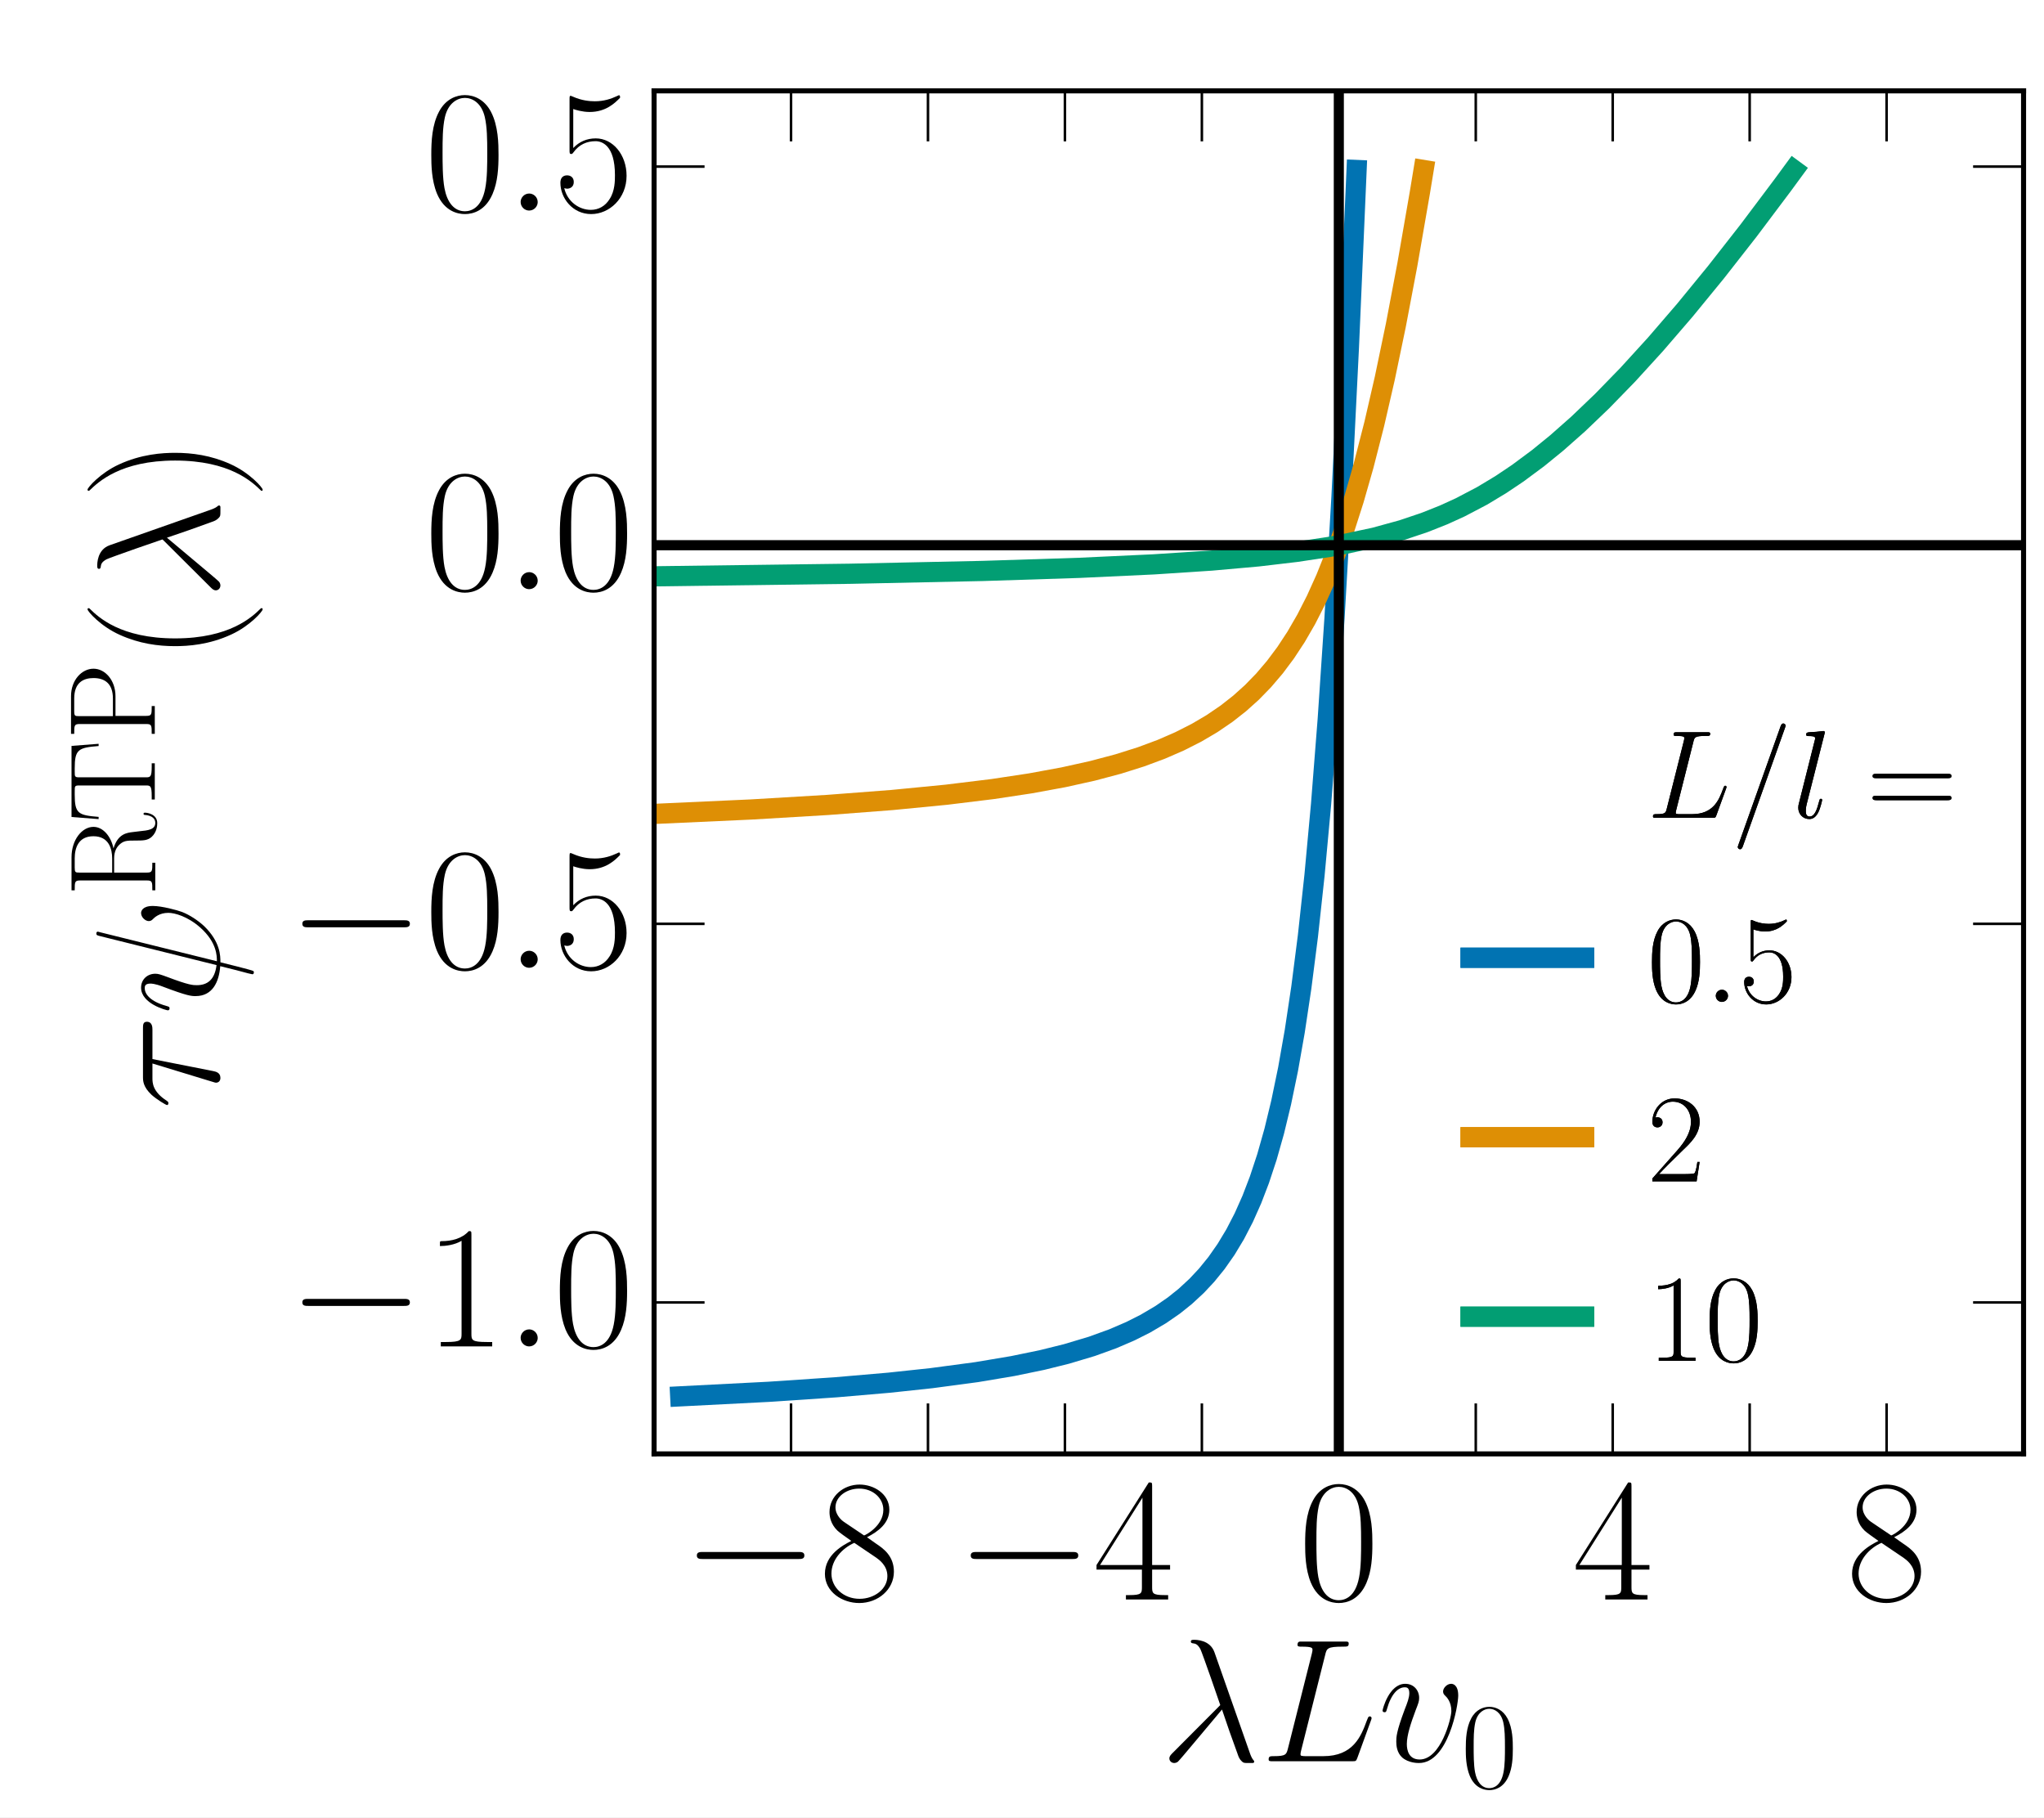
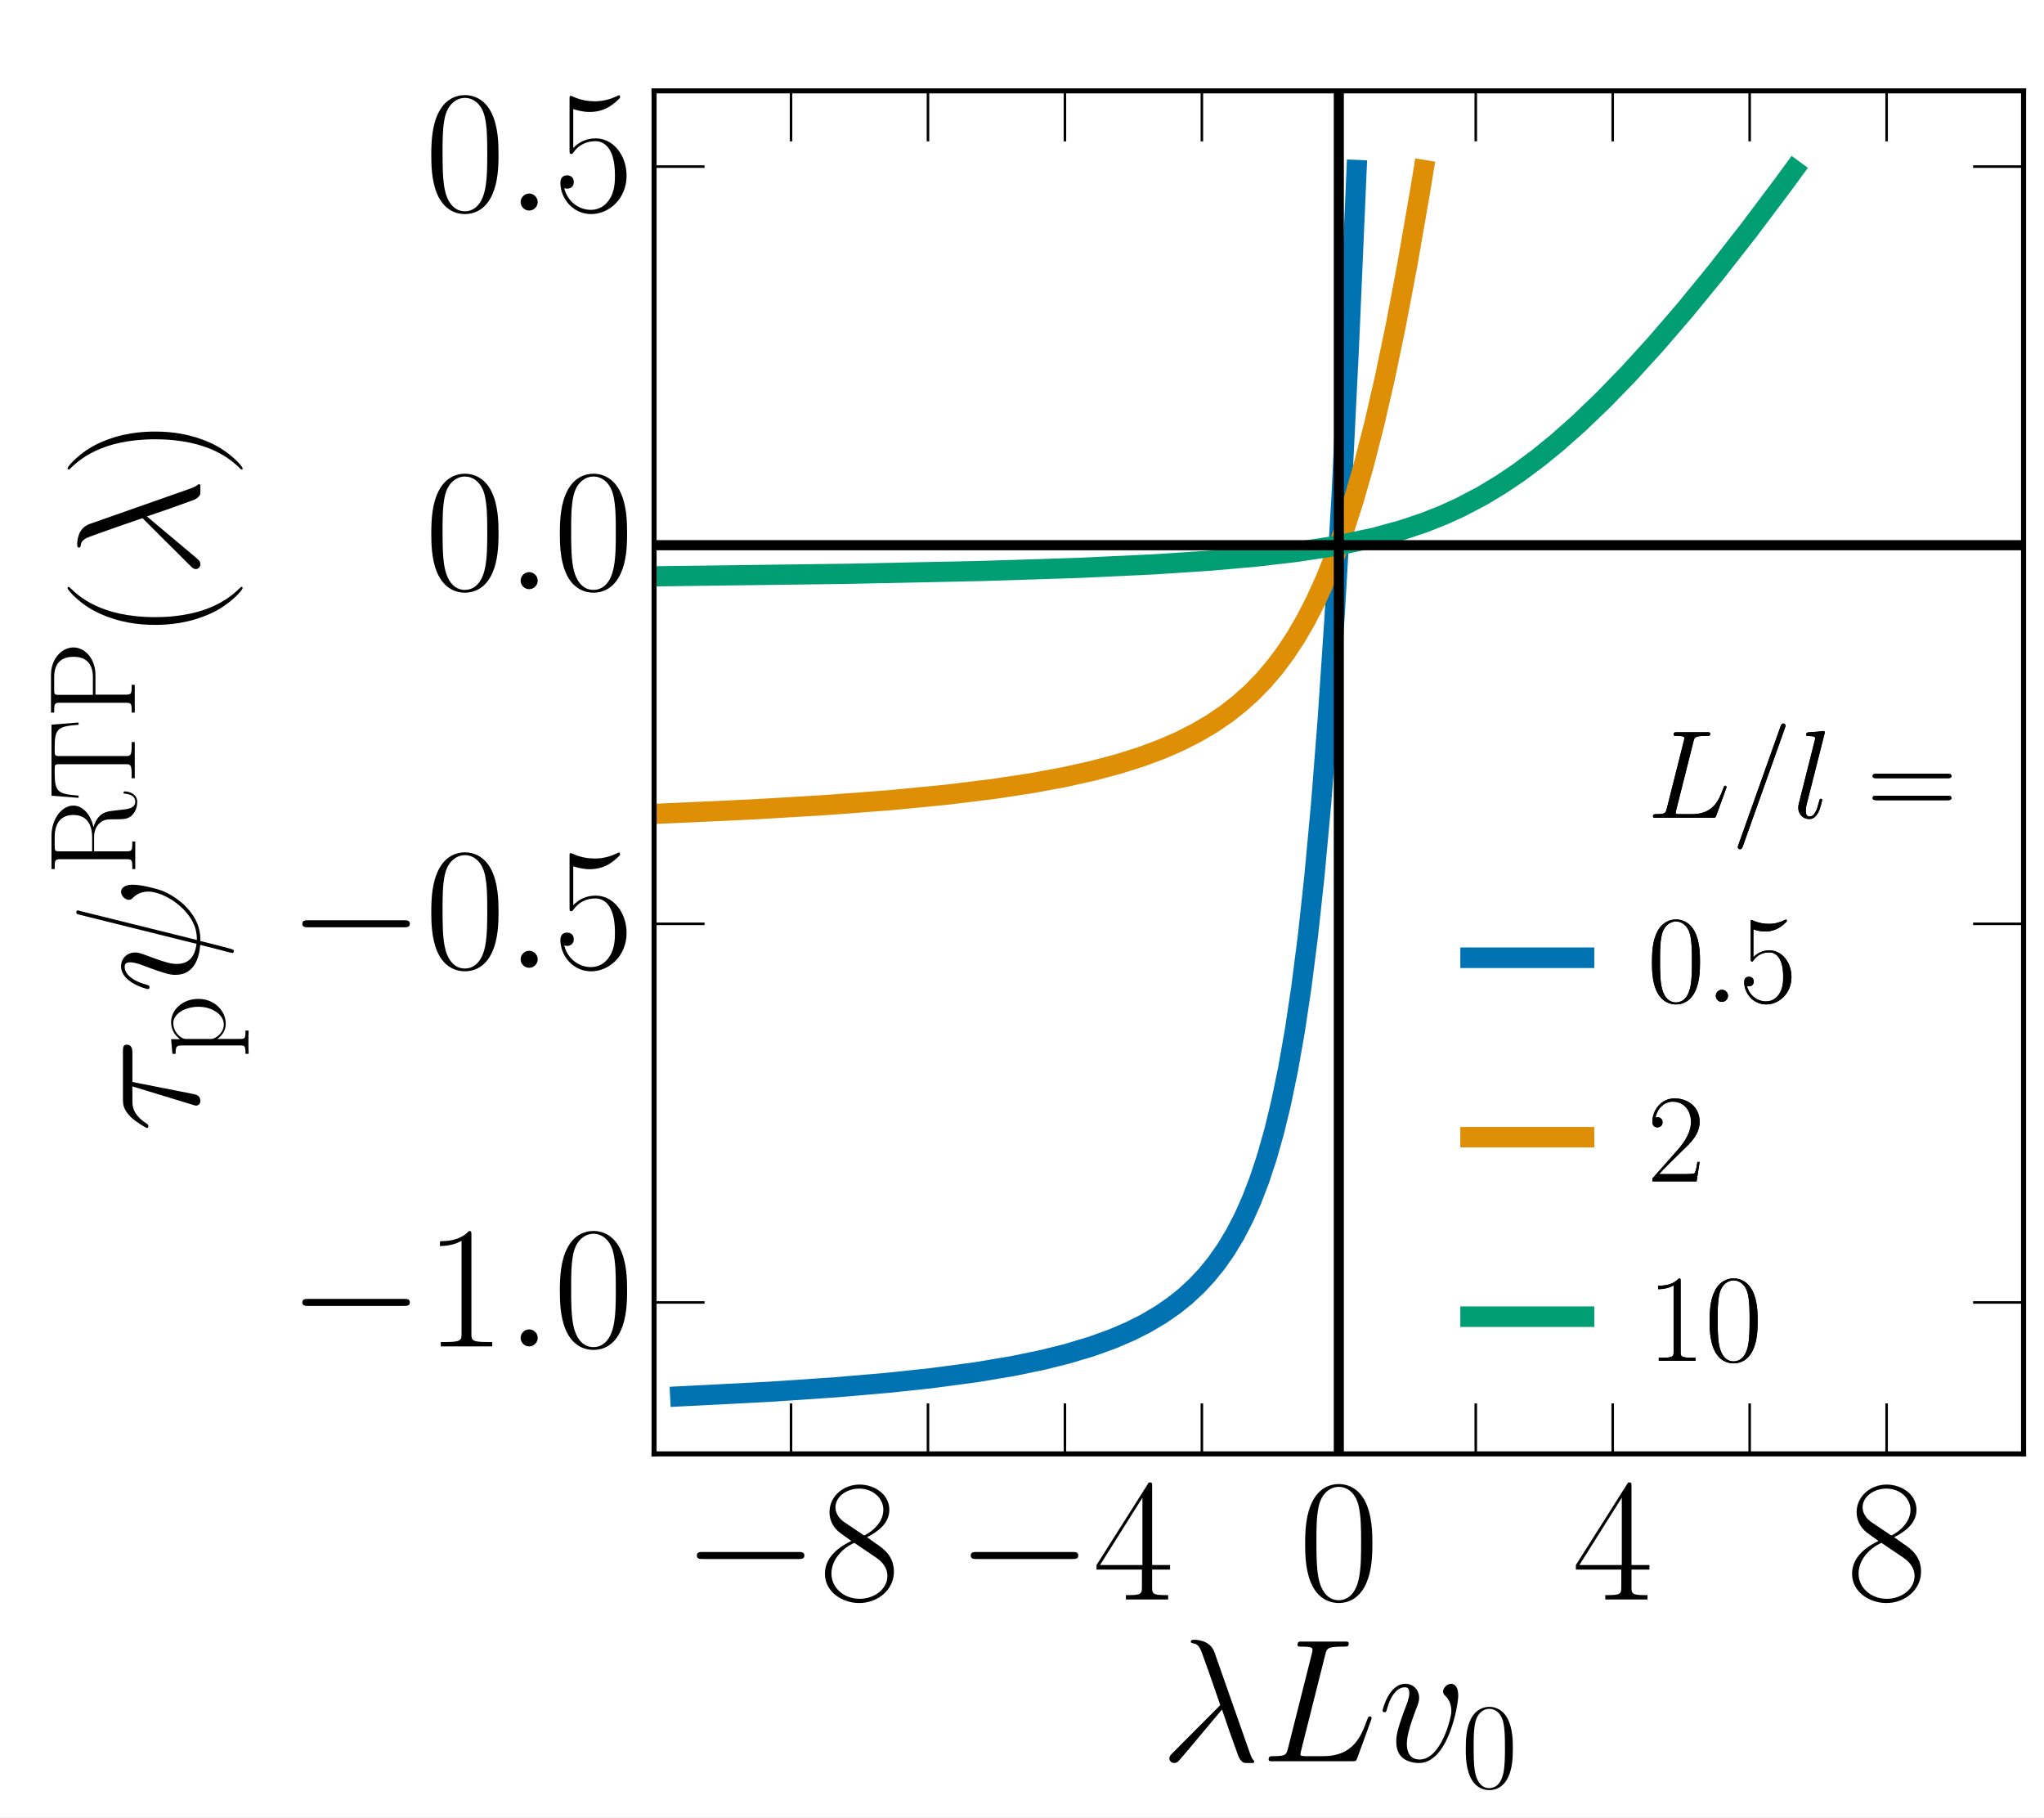
<svg xmlns="http://www.w3.org/2000/svg" xmlns:xlink="http://www.w3.org/1999/xlink" height="360pt" version="1.1" viewBox="0 0 405 360" width="405pt">
  <defs>
    <style type="text/css">
*{stroke-linecap:butt;stroke-linejoin:round;}
  </style>
  </defs>
  <g id="figure_1">
    <g id="patch_1">
      <path d="M 0 360  L 405 360  L 405 0  L 0 0  z " style="fill:#ffffff;" />
    </g>
    <g id="axes_1">
      <g id="patch_2">
        <path d="M 129.6 288  L 400.95 288  L 400.95 18  L 129.6 18  z " style="fill:#ffffff;" />
      </g>
      <g id="line2d_1">
-         <path clip-path="url(#p8e11205c1c)" d="M 134.777 276.6  L 152.356 275.7  L 165.68 274.8  L 176.131 273.9  L 184.551 273  L 193.531 271.8  L 200.672 270.6  L 206.49 269.4  L 211.326 268.2  L 216.336 266.7  L 220.48 265.2  L 223.968 263.7  L 226.947 262.2  L 229.999 260.4  L 232.602 258.6  L 234.851 256.8  L 237.121 254.7  L 239.085 252.6  L 241.034 250.2  L 242.925 247.5  L 244.733 244.5  L 246.442 241.2  L 248.045 237.6  L 249.541 233.7  L 251.028 229.2  L 252.471 224.1  L 253.851 218.4  L 255.217 211.8  L 256.541 204.3  L 257.849 195.6  L 259.153 185.4  L 260.456 173.4  L 261.757 159.3  L 263.076 142.5  L 264.423 122.4  L 265.811 98.24  L 267.265 68.961  L 268.794 33.676  L 268.794 33.676  " style="fill:none;stroke:#0173b2;stroke-linecap:square;stroke-width:4;" />
+         <path clip-path="url(#pf22f57a783)" d="M 134.777 276.6  L 152.356 275.7  L 165.68 274.8  L 176.131 273.9  L 184.551 273  L 193.531 271.8  L 200.672 270.6  L 206.49 269.4  L 211.326 268.2  L 216.336 266.7  L 220.48 265.2  L 223.968 263.7  L 226.947 262.2  L 229.999 260.4  L 232.602 258.6  L 234.851 256.8  L 237.121 254.7  L 239.085 252.6  L 241.034 250.2  L 242.925 247.5  L 244.733 244.5  L 246.442 241.2  L 248.045 237.6  L 249.541 233.7  L 251.028 229.2  L 252.471 224.1  L 253.851 218.4  L 255.217 211.8  L 256.541 204.3  L 257.849 195.6  L 259.153 185.4  L 260.456 173.4  L 261.757 159.3  L 263.076 142.5  L 264.423 122.4  L 265.811 98.24  L 267.265 68.961  L 268.794 33.676  L 268.794 33.676  " style="fill:none;stroke:#0173b2;stroke-linecap:square;stroke-width:4;" />
      </g>
      <g id="line2d_2">
-         <path clip-path="url(#p8e11205c1c)" d="M 130.733 161.175  L 148.85 160.35  L 163.998 159.45  L 176.738 158.475  L 187.525 157.425  L 196.719 156.3  L 204.164 155.175  L 210.697 153.975  L 216.451 152.7  L 221.541 151.35  L 226.065 149.925  L 230.102 148.425  L 233.723 146.85  L 237.122 145.125  L 240.174 143.325  L 243.033 141.375  L 245.614 139.35  L 248.035 137.175  L 250.372 134.775  L 252.61 132.15  L 254.741 129.3  L 256.811 126.15  L 258.807 122.7  L 260.76 118.875  L 262.691 114.6  L 264.61 109.8  L 266.327 104.997  L 268.25 98.991  L 270.185 92.234  L 272.302 83.976  L 274.377 74.967  L 276.568 64.456  L 278.849 52.444  L 281.328 38.18  L 282.07 33.676  L 282.07 33.676  " style="fill:none;stroke:#de8f05;stroke-linecap:square;stroke-width:4;" />
+         <path clip-path="url(#pf22f57a783)" d="M 130.733 161.175  L 148.85 160.35  L 163.998 159.45  L 176.738 158.475  L 187.525 157.425  L 196.719 156.3  L 204.164 155.175  L 210.697 153.975  L 216.451 152.7  L 221.541 151.35  L 226.065 149.925  L 230.102 148.425  L 233.723 146.85  L 237.122 145.125  L 240.174 143.325  L 243.033 141.375  L 245.614 139.35  L 248.035 137.175  L 250.372 134.775  L 252.61 132.15  L 254.741 129.3  L 256.811 126.15  L 258.807 122.7  L 260.76 118.875  L 262.691 114.6  L 264.61 109.8  L 266.327 104.997  L 268.25 98.991  L 270.185 92.234  L 272.302 83.976  L 274.377 74.967  L 276.568 64.456  L 278.849 52.444  L 281.328 38.18  L 282.07 33.676  L 282.07 33.676  " style="fill:none;stroke:#de8f05;stroke-linecap:square;stroke-width:4;" />
      </g>
      <g id="line2d_3">
-         <path clip-path="url(#p8e11205c1c)" d="M 130.533 114.15  L 168.385 113.655  L 194.693 113.1  L 213.847 112.485  L 228.596 111.795  L 240.014 111.045  L 249.265 110.22  L 256.903 109.32  L 263.331 108.345  L 265.275 108  L 265.275 108  L 272.331 106.498  L 277.805 104.997  L 282.269 103.495  L 286.049 101.994  L 289.342 100.492  L 293.635 98.24  L 297.379 95.988  L 300.737 93.736  L 304.782 90.733  L 308.469 87.73  L 312.716 83.976  L 317.426 79.471  L 322.539 74.216  L 328.018 68.21  L 333.839 61.453  L 339.987 53.946  L 346.45 45.688  L 353.221 36.679  L 355.424 33.676  L 355.424 33.676  " style="fill:none;stroke:#029e73;stroke-linecap:square;stroke-width:4;" />
+         <path clip-path="url(#pf22f57a783)" d="M 130.533 114.15  L 168.385 113.655  L 194.693 113.1  L 213.847 112.485  L 228.596 111.795  L 240.014 111.045  L 249.265 110.22  L 256.903 109.32  L 263.331 108.345  L 265.275 108  L 265.275 108  L 272.331 106.498  L 277.805 104.997  L 282.269 103.495  L 286.049 101.994  L 289.342 100.492  L 293.635 98.24  L 297.379 95.988  L 300.737 93.736  L 304.782 90.733  L 308.469 87.73  L 312.716 83.976  L 317.426 79.471  L 322.539 74.216  L 328.018 68.21  L 333.839 61.453  L 339.987 53.946  L 346.45 45.688  L 353.221 36.679  L 355.424 33.676  L 355.424 33.676  " style="fill:none;stroke:#029e73;stroke-linecap:square;stroke-width:4;" />
      </g>
      <g id="line2d_4">
-         <path clip-path="url(#p8e11205c1c)" d="M 265.275 288  L 265.275 18  " style="fill:none;stroke:#000000;stroke-linecap:square;stroke-width:2;" />
+         <path clip-path="url(#pf22f57a783)" d="M 265.275 288  L 265.275 18  " style="fill:none;stroke:#000000;stroke-linecap:square;stroke-width:2;" />
      </g>
      <g id="line2d_5">
-         <path clip-path="url(#p8e11205c1c)" d="M 129.6 108  L 400.95 108  " style="fill:none;stroke:#000000;stroke-linecap:square;stroke-width:2;" />
+         <path clip-path="url(#pf22f57a783)" d="M 129.6 108  L 400.95 108  " style="fill:none;stroke:#000000;stroke-linecap:square;stroke-width:2;" />
      </g>
      <g id="patch_3">
        <path d="M 129.6 288  L 129.6 18  " style="fill:none;stroke:#000000;stroke-linecap:square;stroke-linejoin:miter;" />
      </g>
      <g id="patch_4">
        <path d="M 400.95 288  L 400.95 18  " style="fill:none;stroke:#000000;stroke-linecap:square;stroke-linejoin:miter;" />
      </g>
      <g id="patch_5">
        <path d="M 129.6 288  L 400.95 288  " style="fill:none;stroke:#000000;stroke-linecap:square;stroke-linejoin:miter;" />
      </g>
      <g id="patch_6">
        <path d="M 129.6 18  L 400.95 18  " style="fill:none;stroke:#000000;stroke-linecap:square;stroke-linejoin:miter;" />
      </g>
      <g id="matplotlib.axis_1">
        <g id="xtick_1">
          <g id="line2d_6">
            <defs>
-               <path d="M 0 0  L 0 -10  " id="ma590f64275" style="stroke:#000000;stroke-width:0.5;" />
-             </defs>
-             <g>
-               <use style="stroke:#000000;stroke-width:0.5;" x="129.6" xlink:href="#ma590f64275" y="288" />
+               <path d="M 0 0  L 0 -10  " id="ma9cd0d3e07" style="stroke:#000000;stroke-width:0.5;" />
+             </defs>
+             <g>
+               <use style="stroke:#000000;stroke-width:0.5;" x="129.6" xlink:href="#ma9cd0d3e07" y="288" />
            </g>
          </g>
          <g id="line2d_7">
            <defs>
-               <path d="M 0 0  L 0 10  " id="m9b5889f609" style="stroke:#000000;stroke-width:0.5;" />
-             </defs>
-             <g>
-               <use style="stroke:#000000;stroke-width:0.5;" x="129.6" xlink:href="#m9b5889f609" y="18" />
+               <path d="M 0 0  L 0 10  " id="m19a37eb0fa" style="stroke:#000000;stroke-width:0.5;" />
+             </defs>
+             <g>
+               <use style="stroke:#000000;stroke-width:0.5;" x="129.6" xlink:href="#m19a37eb0fa" y="18" />
            </g>
          </g>
        </g>
        <g id="xtick_2">
          <g id="line2d_8">
            <g>
-               <use style="stroke:#000000;stroke-width:0.5;" x="156.735" xlink:href="#ma590f64275" y="288" />
+               <use style="stroke:#000000;stroke-width:0.5;" x="156.735" xlink:href="#ma9cd0d3e07" y="288" />
            </g>
          </g>
          <g id="line2d_9">
            <g>
-               <use style="stroke:#000000;stroke-width:0.5;" x="156.735" xlink:href="#m9b5889f609" y="18" />
+               <use style="stroke:#000000;stroke-width:0.5;" x="156.735" xlink:href="#m19a37eb0fa" y="18" />
            </g>
          </g>
          <g id="text_1">
            <defs>
              <path d="M 65.906 23  C 67.594 23 69.406 23 69.406 25  C 69.406 27 67.594 27 65.906 27  L 11.797 27  C 10.094 27 8.297 27 8.297 25  C 8.297 23 10.094 23 11.797 23  z " id="CMSY10-0" />
              <path d="M 27.203 35.375  C 33.5 38.547 39.906 43.328 39.906 50.984  C 39.906 60.016 31.094 65.297 23 65.297  C 13.906 65.297 5.906 58.734 5.906 49.688  C 5.906 47.203 6.5 42.922 10.406 39.141  C 11.406 38.156 15.594 35.172 18.297 33.281  C 13.797 30.984 3.297 25.531 3.297 14.594  C 3.297 4.359 13.094 -2 22.797 -2  C 33.5 -2 42.5 5.656 42.5 15.781  C 42.5 24.844 36.406 29.016 32.406 31.703  z M 14.094 44.094  C 13.297 44.594 9.297 47.672 9.297 52.359  C 9.297 58.422 15.594 63 22.797 63  C 30.703 63 36.5 57.438 36.5 50.969  C 36.5 41.703 26.094 36.422 25.594 36.422  C 25.5 36.422 25.406 36.422 24.594 37.031  z M 32.5 23.734  C 34 22.641 38.797 19.375 38.797 13.297  C 38.797 5.953 31.406 0.391 23 0.391  C 13.906 0.391 7 6.844 7 14.688  C 7 22.547 13.094 29.094 20 32.188  z " id="CMR17-56" />
            </defs>
            <g transform="translate(135.1789 316.8441)scale(0.35 -0.35)">
              <use transform="scale(0.996264)" xlink:href="#CMSY10-0" />
              <use transform="translate(77.48747 0)scale(0.996264)" xlink:href="#CMR17-56" />
            </g>
          </g>
        </g>
        <g id="xtick_3">
          <g id="line2d_10">
            <g>
-               <use style="stroke:#000000;stroke-width:0.5;" x="183.87" xlink:href="#ma590f64275" y="288" />
+               <use style="stroke:#000000;stroke-width:0.5;" x="183.87" xlink:href="#ma9cd0d3e07" y="288" />
            </g>
          </g>
          <g id="line2d_11">
            <g>
-               <use style="stroke:#000000;stroke-width:0.5;" x="183.87" xlink:href="#m9b5889f609" y="18" />
+               <use style="stroke:#000000;stroke-width:0.5;" x="183.87" xlink:href="#m19a37eb0fa" y="18" />
            </g>
          </g>
        </g>
        <g id="xtick_4">
          <g id="line2d_12">
            <g>
-               <use style="stroke:#000000;stroke-width:0.5;" x="211.005" xlink:href="#ma590f64275" y="288" />
+               <use style="stroke:#000000;stroke-width:0.5;" x="211.005" xlink:href="#ma9cd0d3e07" y="288" />
            </g>
          </g>
          <g id="line2d_13">
            <g>
-               <use style="stroke:#000000;stroke-width:0.5;" x="211.005" xlink:href="#m9b5889f609" y="18" />
+               <use style="stroke:#000000;stroke-width:0.5;" x="211.005" xlink:href="#m19a37eb0fa" y="18" />
            </g>
          </g>
          <g id="text_2">
            <defs>
              <path d="M 33.594 64.406  C 33.594 66.5 33.5 66.5 31.703 66.5  L 2 19.594  L 2 17  L 27.797 17  L 27.797 7.141  C 27.797 3.5 27.594 2.5 20.594 2.5  L 18.703 2.5  L 18.703 0  C 21.906 0 27.297 0 30.703 0  C 34.094 0 39.5 0 42.703 0  L 42.703 2.5  L 40.797 2.5  C 33.797 2.5 33.594 3.5 33.594 7.141  L 33.594 17  L 43.797 17  L 43.797 19.594  L 33.594 19.594  z M 28.094 57.859  L 28.094 19.594  L 4 19.594  z " id="CMR17-52" />
            </defs>
            <g transform="translate(189.4489 316.8441)scale(0.35 -0.35)">
              <use transform="scale(0.996264)" xlink:href="#CMSY10-0" />
              <use transform="translate(77.48747 0)scale(0.996264)" xlink:href="#CMR17-52" />
            </g>
          </g>
        </g>
        <g id="xtick_5">
          <g id="line2d_14">
            <g>
-               <use style="stroke:#000000;stroke-width:0.5;" x="238.14" xlink:href="#ma590f64275" y="288" />
+               <use style="stroke:#000000;stroke-width:0.5;" x="238.14" xlink:href="#ma9cd0d3e07" y="288" />
            </g>
          </g>
          <g id="line2d_15">
            <g>
-               <use style="stroke:#000000;stroke-width:0.5;" x="238.14" xlink:href="#m9b5889f609" y="18" />
+               <use style="stroke:#000000;stroke-width:0.5;" x="238.14" xlink:href="#m19a37eb0fa" y="18" />
            </g>
          </g>
        </g>
        <g id="xtick_6">
          <g id="line2d_16">
            <g>
-               <use style="stroke:#000000;stroke-width:0.5;" x="265.275" xlink:href="#ma590f64275" y="288" />
+               <use style="stroke:#000000;stroke-width:0.5;" x="265.275" xlink:href="#ma9cd0d3e07" y="288" />
            </g>
          </g>
          <g id="line2d_17">
            <g>
-               <use style="stroke:#000000;stroke-width:0.5;" x="265.275" xlink:href="#m9b5889f609" y="18" />
+               <use style="stroke:#000000;stroke-width:0.5;" x="265.275" xlink:href="#m19a37eb0fa" y="18" />
            </g>
          </g>
          <g id="text_3">
            <defs>
              <path d="M 42 31.641  C 42 37.75 41.906 48.125 37.703 56.109  C 34 63.109 28.094 65.594 22.906 65.594  C 18.094 65.594 12 63.406 8.203 56.203  C 4.203 48.719 3.797 39.438 3.797 31.641  C 3.797 25.953 3.906 17.281 7 9.672  C 11.297 -0.609 19 -2 22.906 -2  C 27.5 -2 34.5 -0.109 38.594 9.375  C 41.594 16.281 42 24.359 42 31.641  z M 22.906 -0.406  C 16.5 -0.406 12.703 5.078 11.297 12.688  C 10.203 18.562 10.203 27.156 10.203 32.75  C 10.203 40.438 10.203 46.828 11.5 52.922  C 13.406 61.391 19 64 22.906 64  C 27 64 32.297 61.297 34.203 53.125  C 35.5 47.438 35.594 40.734 35.594 32.75  C 35.594 26.25 35.594 18.266 34.406 12.375  C 32.297 1.484 26.406 -0.406 22.906 -0.406  z " id="CMR17-48" />
            </defs>
            <g transform="translate(257.2792 316.8441)scale(0.35 -0.35)">
              <use transform="scale(0.996264)" xlink:href="#CMR17-48" />
            </g>
          </g>
        </g>
        <g id="xtick_7">
          <g id="line2d_18">
            <g>
-               <use style="stroke:#000000;stroke-width:0.5;" x="292.41" xlink:href="#ma590f64275" y="288" />
+               <use style="stroke:#000000;stroke-width:0.5;" x="292.41" xlink:href="#ma9cd0d3e07" y="288" />
            </g>
          </g>
          <g id="line2d_19">
            <g>
-               <use style="stroke:#000000;stroke-width:0.5;" x="292.41" xlink:href="#m9b5889f609" y="18" />
+               <use style="stroke:#000000;stroke-width:0.5;" x="292.41" xlink:href="#m19a37eb0fa" y="18" />
            </g>
          </g>
        </g>
        <g id="xtick_8">
          <g id="line2d_20">
            <g>
-               <use style="stroke:#000000;stroke-width:0.5;" x="319.545" xlink:href="#ma590f64275" y="288" />
+               <use style="stroke:#000000;stroke-width:0.5;" x="319.545" xlink:href="#ma9cd0d3e07" y="288" />
            </g>
          </g>
          <g id="line2d_21">
            <g>
-               <use style="stroke:#000000;stroke-width:0.5;" x="319.545" xlink:href="#m9b5889f609" y="18" />
+               <use style="stroke:#000000;stroke-width:0.5;" x="319.545" xlink:href="#m19a37eb0fa" y="18" />
            </g>
          </g>
          <g id="text_4">
            <g transform="translate(311.5492 316.8441)scale(0.35 -0.35)">
              <use transform="scale(0.996264)" xlink:href="#CMR17-52" />
            </g>
          </g>
        </g>
        <g id="xtick_9">
          <g id="line2d_22">
            <g>
-               <use style="stroke:#000000;stroke-width:0.5;" x="346.68" xlink:href="#ma590f64275" y="288" />
+               <use style="stroke:#000000;stroke-width:0.5;" x="346.68" xlink:href="#ma9cd0d3e07" y="288" />
            </g>
          </g>
          <g id="line2d_23">
            <g>
-               <use style="stroke:#000000;stroke-width:0.5;" x="346.68" xlink:href="#m9b5889f609" y="18" />
+               <use style="stroke:#000000;stroke-width:0.5;" x="346.68" xlink:href="#m19a37eb0fa" y="18" />
            </g>
          </g>
        </g>
        <g id="xtick_10">
          <g id="line2d_24">
            <g>
-               <use style="stroke:#000000;stroke-width:0.5;" x="373.815" xlink:href="#ma590f64275" y="288" />
+               <use style="stroke:#000000;stroke-width:0.5;" x="373.815" xlink:href="#ma9cd0d3e07" y="288" />
            </g>
          </g>
          <g id="line2d_25">
            <g>
-               <use style="stroke:#000000;stroke-width:0.5;" x="373.815" xlink:href="#m9b5889f609" y="18" />
+               <use style="stroke:#000000;stroke-width:0.5;" x="373.815" xlink:href="#m19a37eb0fa" y="18" />
            </g>
          </g>
          <g id="text_5">
            <g transform="translate(365.8192 316.8441)scale(0.35 -0.35)">
              <use transform="scale(0.996264)" xlink:href="#CMR17-56" />
            </g>
          </g>
        </g>
        <g id="xtick_11">
          <g id="line2d_26">
            <g>
-               <use style="stroke:#000000;stroke-width:0.5;" x="400.95" xlink:href="#ma590f64275" y="288" />
+               <use style="stroke:#000000;stroke-width:0.5;" x="400.95" xlink:href="#ma9cd0d3e07" y="288" />
            </g>
          </g>
          <g id="line2d_27">
            <g>
-               <use style="stroke:#000000;stroke-width:0.5;" x="400.95" xlink:href="#m9b5889f609" y="18" />
+               <use style="stroke:#000000;stroke-width:0.5;" x="400.95" xlink:href="#m19a37eb0fa" y="18" />
            </g>
          </g>
        </g>
        <g id="text_6">
          <defs>
            <path d="M 30.906 61.953  C 28.406 69 20.5 69 19.203 69  C 18.594 69 17.5 69 17.5 68  C 17.5 67.219 18.094 67.109 18.594 67.016  C 20.094 66.812 21.297 66.609 22.906 63.75  C 23.906 61.859 34.203 32.172 34.203 31.969  C 34.203 31.875 34.094 31.766 33.297 30.969  L 7.297 4.859  C 6.094 3.656 5.297 2.859 5.297 1.594  C 5.297 0.188 6.5 -1 8.094 -1  C 8.5 -1 9.594 -0.797 10.203 -0.203  C 11.797 1.281 26.094 18.656 35.203 29.391  C 37.797 21.609 41 12.453 44.094 4.078  C 44.594 2.594 45.094 1.188 46.5 -0.094  C 47.5 -1 47.703 -1 50.5 -1  L 52.406 -1  C 52.797 -1 53.5 -1 53.5 -0.203  C 53.5 0.203 53.406 0.297 53 0.703  C 52.094 1.797 51.406 3.578 51 4.781  z " id="CMMI12-21" />
            <path d="M 36.703 60.328  C 37.594 64.109 37.906 65.109 46.703 65.109  C 49.406 65.109 50.094 65.109 50.094 67  C 50.094 68 49 68 48.594 68  C 46.594 68 44.297 68 42.297 68  L 28.906 68  C 27 68 24.797 68 22.906 68  C 22.094 68 21 68 21 66.109  C 21 65.109 21.906 65.109 23.406 65.109  C 29.5 65.109 29.5 64.312 29.5 63.219  C 29.5 63.031 29.5 62.422 29.094 60.922  L 15.594 7.375  C 14.703 3.891 14.5 2.891 7.5 2.891  C 5.594 2.891 4.594 2.891 4.594 1.094  C 4.594 0 5.203 0 7.203 0  L 52 0  C 54.203 0 54.297 0.094 55 1.891  L 62.703 23.094  C 62.906 23.594 63.094 24.188 63.094 24.484  C 63.094 25.078 62.594 25.484 62.094 25.484  C 62 25.484 61.5 25.484 61.297 25.078  C 61.094 24.984 61.094 24.781 60.297 22.891  C 57.094 14.141 52.594 2.891 35.703 2.891  L 26.094 2.891  C 24.703 2.891 24.5 2.891 23.906 3  C 22.797 3.094 22.703 3.297 22.703 4.094  C 22.703 4.797 22.906 5.391 23.094 6.266  z " id="CMMI12-76" />
            <path d="M 45.703 37.328  C 45.703 43.609 42.5 44 41.703 44  C 39.297 44 37.094 41.609 37.094 39.609  C 37.094 38.422 37.797 37.719 38.203 37.328  C 39.203 36.422 41.797 33.734 41.797 28.547  C 41.797 24.344 35.797 1 23.797 1  C 17.703 1 16.5 6.094 16.5 9.781  C 16.5 14.766 18.797 21.75 21.5 28.938  C 23.094 33.031 23.5 34.031 23.5 36.016  C 23.5 40.219 20.5 44 15.594 44  C 6.406 44 2.703 29.531 2.703 28.734  C 2.703 28.344 3.094 27.844 3.797 27.844  C 4.703 27.844 4.797 28.234 5.203 29.641  C 7.594 38.219 11.5 42.016 15.297 42.016  C 16.203 42.016 17.906 42.016 17.906 38.719  C 17.906 36.125 16.797 33.234 15.297 29.438  C 10.5 16.672 10.5 13.578 10.5 11.172  C 10.5 8.984 10.797 4.891 13.906 2.094  C 17.5 -1 22.5 -1 23.406 -1  C 40 -1 45.703 31.625 45.703 37.328  z " id="CMMI12-118" />
          </defs>
          <g transform="translate(229.8517 354.1152)scale(0.35 -0.35)">
            <use transform="translate(0 14.94392)scale(0.996264)" xlink:href="#CMMI12-21" />
            <use transform="translate(56.90407 14.94392)scale(0.996264)" xlink:href="#CMMI12-76" />
            <use transform="translate(123.2749 14.94392)scale(0.996264)" xlink:href="#CMMI12-118" />
            <use transform="translate(170.4355 0)scale(0.697382)" xlink:href="#CMR17-48" />
          </g>
        </g>
      </g>
      <g id="matplotlib.axis_2">
        <g id="ytick_1">
          <g id="line2d_28">
            <defs>
-               <path d="M 0 0  L 10 0  " id="mf5acc3ccc1" style="stroke:#000000;stroke-width:0.5;" />
-             </defs>
-             <g>
-               <use style="stroke:#000000;stroke-width:0.5;" x="129.6" xlink:href="#mf5acc3ccc1" y="258" />
+               <path d="M 0 0  L 10 0  " id="mfdf403367c" style="stroke:#000000;stroke-width:0.5;" />
+             </defs>
+             <g>
+               <use style="stroke:#000000;stroke-width:0.5;" x="129.6" xlink:href="#mfdf403367c" y="258" />
            </g>
          </g>
          <g id="line2d_29">
            <defs>
-               <path d="M 0 0  L -10 0  " id="mab661f992f" style="stroke:#000000;stroke-width:0.5;" />
-             </defs>
-             <g>
-               <use style="stroke:#000000;stroke-width:0.5;" x="400.95" xlink:href="#mab661f992f" y="258" />
+               <path d="M 0 0  L -10 0  " id="m00f282745a" style="stroke:#000000;stroke-width:0.5;" />
+             </defs>
+             <g>
+               <use style="stroke:#000000;stroke-width:0.5;" x="400.95" xlink:href="#m00f282745a" y="258" />
            </g>
          </g>
          <g id="text_7">
            <defs>
              <path d="M 26.594 63.406  C 26.594 65.5 26.5 65.5 25.094 65.5  C 21.203 61.188 15.297 59.797 9.703 59.797  C 9.406 59.797 8.906 59.797 8.797 59.5  C 8.703 59.297 8.703 59.094 8.703 57  C 11.797 57 17 57.594 21 59.984  L 21 7.203  C 21 3.688 20.797 2.5 12.203 2.5  L 9.203 2.5  L 9.203 0  C 14 0 19 0 23.797 0  C 28.594 0 33.594 0 38.406 0  L 38.406 2.5  L 35.406 2.5  C 26.797 2.5 26.594 3.594 26.594 7.156  z " id="CMR17-49" />
              <path d="M 18.406 4.797  C 18.406 7.688 16 9.672 13.594 9.672  C 10.703 9.672 8.703 7.281 8.703 4.891  C 8.703 2 11.094 0 13.5 0  C 16.406 0 18.406 2.391 18.406 4.797  z " id="CMMI12-58" />
            </defs>
            <g transform="translate(57.01205 266.7086)scale(0.35 -0.35)">
              <use transform="scale(0.996264)" xlink:href="#CMSY10-0" />
              <use transform="translate(77.48747 0)scale(0.996264)" xlink:href="#CMR17-49" />
              <use transform="translate(123.1779 0)scale(0.996264)" xlink:href="#CMMI12-58" />
              <use transform="translate(150.2751 0)scale(0.996264)" xlink:href="#CMR17-48" />
            </g>
          </g>
        </g>
        <g id="ytick_2">
          <g id="line2d_30">
            <g>
-               <use style="stroke:#000000;stroke-width:0.5;" x="129.6" xlink:href="#mf5acc3ccc1" y="183" />
+               <use style="stroke:#000000;stroke-width:0.5;" x="129.6" xlink:href="#mfdf403367c" y="183" />
            </g>
          </g>
          <g id="line2d_31">
            <g>
-               <use style="stroke:#000000;stroke-width:0.5;" x="400.95" xlink:href="#mab661f992f" y="183" />
+               <use style="stroke:#000000;stroke-width:0.5;" x="400.95" xlink:href="#m00f282745a" y="183" />
            </g>
          </g>
          <g id="text_8">
            <defs>
              <path d="M 11.406 57.688  C 12.406 57.281 16.5 56 20.703 56  C 30 56 35.094 61.109 38 64.062  C 38 64.953 38 65.5 37.406 65.5  C 37.297 65.5 37.094 65.5 36.297 65.047  C 32.797 63.406 28.703 62.078 23.703 62.078  C 20.703 62.078 16.203 62.484 11.297 64.672  C 10.203 65.172 10 65.172 9.906 65.172  C 9.406 65.172 9.297 65.062 9.297 63.078  L 9.297 34.422  C 9.297 32.641 9.297 32.141 10.297 32.141  C 10.797 32.141 11 32.344 11.5 33.031  C 14.703 37.516 19.094 39.406 24.094 39.406  C 27.594 39.406 35.094 37.219 35.094 20.141  C 35.094 16.953 35.094 11.172 32.094 6.578  C 29.594 2.484 25.703 0.391 21.406 0.391  C 14.797 0.391 8.094 5 6.297 12.719  C 6.703 12.609 7.5 12.422 7.906 12.422  C 9.203 12.422 11.703 13.125 11.703 16.219  C 11.703 18.906 9.797 20 7.906 20  C 5.594 20 4.094 18.594 4.094 15.797  C 4.094 7.094 11 -2 21.594 -2  C 31.906 -2 41.703 6.875 41.703 19.75  C 41.703 31.719 33.906 41 24.203 41  C 19.094 41 14.797 39.109 11.406 35.531  z " id="CMR17-53" />
            </defs>
            <g transform="translate(57.01205 191.7086)scale(0.35 -0.35)">
              <use transform="scale(0.996264)" xlink:href="#CMSY10-0" />
              <use transform="translate(77.48747 0)scale(0.996264)" xlink:href="#CMR17-48" />
              <use transform="translate(123.1779 0)scale(0.996264)" xlink:href="#CMMI12-58" />
              <use transform="translate(150.2751 0)scale(0.996264)" xlink:href="#CMR17-53" />
            </g>
          </g>
        </g>
        <g id="ytick_3">
          <g id="line2d_32">
            <g>
-               <use style="stroke:#000000;stroke-width:0.5;" x="129.6" xlink:href="#mf5acc3ccc1" y="108" />
+               <use style="stroke:#000000;stroke-width:0.5;" x="129.6" xlink:href="#mfdf403367c" y="108" />
            </g>
          </g>
          <g id="line2d_33">
            <g>
-               <use style="stroke:#000000;stroke-width:0.5;" x="400.95" xlink:href="#mab661f992f" y="108" />
+               <use style="stroke:#000000;stroke-width:0.5;" x="400.95" xlink:href="#m00f282745a" y="108" />
            </g>
          </g>
          <g id="text_9">
            <g transform="translate(84.13265 116.7086)scale(0.35 -0.35)">
              <use transform="scale(0.996264)" xlink:href="#CMR17-48" />
              <use transform="translate(45.69048 0)scale(0.996264)" xlink:href="#CMMI12-58" />
              <use transform="translate(72.78765 0)scale(0.996264)" xlink:href="#CMR17-48" />
            </g>
          </g>
        </g>
        <g id="ytick_4">
          <g id="line2d_34">
            <g>
-               <use style="stroke:#000000;stroke-width:0.5;" x="129.6" xlink:href="#mf5acc3ccc1" y="33" />
+               <use style="stroke:#000000;stroke-width:0.5;" x="129.6" xlink:href="#mfdf403367c" y="33" />
            </g>
          </g>
          <g id="line2d_35">
            <g>
-               <use style="stroke:#000000;stroke-width:0.5;" x="400.95" xlink:href="#mab661f992f" y="33" />
+               <use style="stroke:#000000;stroke-width:0.5;" x="400.95" xlink:href="#m00f282745a" y="33" />
            </g>
          </g>
          <g id="text_10">
            <g transform="translate(84.13265 41.70858)scale(0.35 -0.35)">
              <use transform="scale(0.996264)" xlink:href="#CMR17-48" />
              <use transform="translate(45.69048 0)scale(0.996264)" xlink:href="#CMMI12-58" />
              <use transform="translate(72.78765 0)scale(0.996264)" xlink:href="#CMR17-53" />
            </g>
          </g>
        </g>
        <g id="text_11">
          <defs>
            <path d="M 28.703 37.625  L 45.297 37.625  C 46.594 37.625 49.906 37.625 49.906 40.812  C 49.906 43 48 43 46.203 43  L 18.703 43  C 16.406 43 13 43 8.406 38.125  C 5.797 35.234 2.594 29.953 2.594 29.359  C 2.594 28.766 3.094 28.562 3.703 28.562  C 4.406 28.562 4.5 28.859 5 29.453  C 10.203 37.625 15.406 37.625 17.906 37.625  L 26.203 37.625  L 15.797 3.484  C 15.297 1.984 15.297 1.781 15.297 1.484  C 15.297 0.391 16 -1 18 -1  C 21.094 -1 21.594 1.688 21.906 3.172  z " id="CMMI12-28" />
+             <path d="M 22 -16.609  C 15.594 -16.609 15.203 -16.203 15.203 -12.328  L 15.203 6.281  C 18.094 2.094 22.297 -0.594 27.594 -0.594  C 37.594 -0.594 47.703 8.172 47.703 21.688  C 47.703 34.234 39 43.781 28.703 43.781  C 22.703 43.781 17.797 40.5 15 36.531  L 15 43.781  L 3.094 42.688  L 3.094 40.109  C 9 40.109 9.906 39.5 9.906 34.734  L 9.906 -12.328  C 9.906 -16.109 9.5 -16.609 3.094 -16.609  L 3.094 -19.188  C 5.5 -19 9.906 -19 12.5 -19  C 15.094 -19 19.594 -19 22 -19.188  z M 15.203 31.438  C 15.203 32.844 15.203 34.922 19.094 38.609  C 19.594 39.016 23 42 28 42  C 35.297 42 41.297 32.938 41.297 21.594  C 41.297 10.25 34.906 1 27 1  C 23.406 1 19.5 2.688 16.5 7.375  C 15.203 9.562 15.203 10.156 15.203 11.75  z " id="CMR17-112" />
            <path d="M 47 67.094  C 47 67.203 47.406 68.5 47.406 68.609  C 47.406 69.5 46.594 69.5 46.297 69.5  C 45.406 69.5 45.297 69 44.906 67.5  L 28.406 1.203  C 20.094 2.203 17 6.406 17 12.406  C 17 14.594 17 16.906 21.703 29.297  C 23 32.891 23.5 34.188 23.5 35.984  C 23.5 40.484 20.297 44.078 15.594 44.078  C 6.406 44.078 2.703 29.594 2.703 28.797  C 2.703 28.391 3.094 27.891 3.797 27.891  C 4.703 27.891 4.797 28.297 5.203 29.688  C 7.594 38.328 11.594 42 15.297 42  C 16.203 42 17.906 42 17.906 38.797  C 17.906 38.391 17.906 36.188 16.203 31.797  C 10.797 17.594 10.797 15.391 10.797 13.094  C 10.797 3.484 18.797 -0.219 27.797 -0.906  C 27 -3.953 26.297 -7.078 25.5 -10.109  C 23.906 -15.969 23.203 -18.719 23.203 -19.109  C 23.203 -20 24 -20 24.297 -20  C 24.5 -20 24.906 -20 25.094 -19.594  C 25.5 -19.219 29.594 -2.75 30 -1  C 33.703 -1 41.594 -1 50.594 8.297  C 53.906 11.891 56.906 16.5 58.594 20.797  C 59.594 23.406 62 32.297 62 37.391  C 62 43.391 59 44.078 58 44.078  C 55.594 44.078 53.406 41.688 53.406 39.688  C 53.406 38.484 54.094 37.781 54.5 37.391  C 55.406 36.484 58.094 33.781 58.094 28.594  C 58.094 25 56.094 17.594 49.703 10.406  C 41.297 1 33.594 1 30.594 1  z " id="CMMI12-32" />
            <path d="M 39.203 33.531  C 48.703 35.438 56.703 41.812 56.703 49.781  C 56.703 59.141 46.094 67.594 32.094 67.594  L 5.203 67.594  L 5.203 65  C 12.094 65 13.203 65 13.203 60.516  L 13.203 6.484  C 13.203 2 12.094 2 5.203 2  L 5.203 -0.406  C 8.094 -0.406 13.297 -0.406 16.406 -0.406  C 19.5 -0.406 24.703 -0.406 27.594 -0.406  L 27.594 2  C 20.703 2 19.594 2 19.594 6.516  L 19.594 33  L 31.297 33  C 37 33 40.203 30.688 41.594 29.391  C 45.594 25.5 45.594 22.797 45.594 16  C 45.594 9.297 45.594 5.891 48.594 2.5  C 52.406 -1.594 57.5 -2 59.703 -2  C 67.094 -2 68.203 6.188 68.203 7.859  C 68.203 8.438 68.203 9.141 67.297 9.141  C 66.5 9.141 66.406 8.547 66.406 8.156  C 65.906 1.75 63 -0.406 59.906 -0.406  C 54.406 -0.406 53.797 5.859 53.203 11.938  C 52.906 14.031 52.703 15.516 52.5 17.703  C 51.906 22.688 51.094 29.953 39.203 33.531  z M 31 34.594  L 19.594 34.594  L 19.594 61.141  C 19.594 64.516 19.797 65 23.797 65  L 31.094 65  C 39.406 65 49.094 62.141 49.094 49.844  C 49.094 37.062 38.5 34.594 31 34.594  z " id="CMR17-82" />
            <path d="M 62.203 67.594  L 4.5 67.594  L 2.797 45.594  L 4.594 45.594  C 5.906 62.125 7.297 65 22.703 65  C 24.5 65 27.406 65 28.203 64.906  C 30.094 64.609 30.094 63.406 30.094 61.125  L 30.094 7.172  C 30.094 3.594 29.797 2.5 21.5 2.5  L 18.703 2.5  L 18.703 0  C 23.5 0 28.5 0 33.406 0  C 38.297 0 43.297 0 48.094 0  L 48.094 2.5  L 45.297 2.5  C 37 2.5 36.703 3.594 36.703 7.172  L 36.703 61.125  C 36.703 63.312 36.703 64.516 38.5 64.906  C 39.297 65 42.203 65 44 65  C 59.297 65 60.797 62.125 62.094 45.594  L 63.906 45.594  z " id="CMR17-84" />
            <path d="M 19.797 31.906  L 35.797 31.906  C 48.703 31.906 58.094 40.281 58.094 49.75  C 58.094 59.234 48.906 68 35.797 68  L 5.203 68  L 5.203 65.406  C 12.094 65.406 13.203 65.406 13.203 60.922  L 13.203 6.969  C 13.203 2.5 12.094 2.5 5.203 2.5  L 5.203 0  C 8.094 0 13.406 0 16.5 0  C 19.594 0 24.906 0 27.797 0  L 27.797 2.5  C 20.906 2.5 19.797 2.5 19.797 6.969  z M 19.594 34  L 19.594 61.531  C 19.594 64.922 19.797 65.406 23.797 65.406  L 33.906 65.406  C 46.797 65.406 50.5 58.031 50.5 49.75  C 50.5 40.688 46.094 34 33.906 34  z " id="CMR17-80" />
            <path d="M 30.594 -24.391  C 30.594 -24.297 30.594 -24.094 30.297 -23.797  C 25.703 -19.125 13.406 -6.359 13.406 24.703  C 13.406 55.766 25.5 68.422 30.406 73.391  C 30.406 73.5 30.594 73.703 30.594 74  C 30.594 74.297 30.297 74.5 29.906 74.5  C 28.797 74.5 20.297 67.125 15.406 56.156  C 10.406 45.109 9 34.359 9 24.812  C 9 17.625 9.703 5.484 15.703 -7.359  C 20.5 -17.734 28.703 -25 29.906 -25  C 30.406 -25 30.594 -24.797 30.594 -24.391  z " id="CMR17-40" />
            <path d="M 26.297 24.703  C 26.297 31.875 25.594 44.016 19.594 56.859  C 14.797 67.234 6.594 74.5 5.406 74.5  C 5.094 74.5 4.703 74.391 4.703 73.891  C 4.703 73.703 4.797 73.594 4.906 73.391  C 9.703 68.406 21.906 55.75 21.906 24.75  C 21.906 -6.359 9.797 -19.016 4.906 -24.016  C 4.797 -24.203 4.703 -24.312 4.703 -24.5  C 4.703 -25 5.094 -25 5.406 -25  C 6.5 -25 15 -17.625 19.906 -6.656  C 24.906 4.391 26.297 15.141 26.297 24.703  z " id="CMR17-41" />
          </defs>
-           <g transform="translate(43.32391 219.8025)rotate(-90)scale(0.35 -0.35)">
-             <use transform="scale(0.996264)" xlink:href="#CMMI12-28" />
-             <use transform="translate(53.49117 0)scale(0.996264)" xlink:href="#CMMI12-32" />
-             <use transform="translate(120.4846 36.15364)scale(0.697382)" xlink:href="#CMR17-82" />
-             <use transform="translate(162.4732 36.15364)scale(0.697382)" xlink:href="#CMR17-84" />
-             <use transform="translate(209.0299 36.15364)scale(0.697382)" xlink:href="#CMR17-80" />
-             <use transform="translate(253.3382 0)scale(0.996264)" xlink:href="#CMR17-40" />
-             <use transform="translate(288.619 0)scale(0.996264)" xlink:href="#CMMI12-21" />
-             <use transform="translate(345.523 0)scale(0.996264)" xlink:href="#CMR17-41" />
+           <g transform="translate(44.5851 224.339)rotate(-90)scale(0.35 -0.35)">
+             <use transform="translate(0 14.94392)scale(0.996264)" xlink:href="#CMMI12-28" />
+             <use transform="translate(42.36384 0)scale(0.697382)" xlink:href="#CMR17-112" />
+             <use transform="translate(78.48858 14.94392)scale(0.996264)" xlink:href="#CMMI12-32" />
+             <use transform="translate(145.4821 51.09755)scale(0.697382)" xlink:href="#CMR17-82" />
+             <use transform="translate(187.4706 51.09755)scale(0.697382)" xlink:href="#CMR17-84" />
+             <use transform="translate(234.0273 51.09755)scale(0.697382)" xlink:href="#CMR17-80" />
+             <use transform="translate(278.3356 14.94392)scale(0.996264)" xlink:href="#CMR17-40" />
+             <use transform="translate(313.6164 14.94392)scale(0.996264)" xlink:href="#CMMI12-21" />
+             <use transform="translate(370.5205 14.94392)scale(0.996264)" xlink:href="#CMR17-41" />
          </g>
        </g>
      </g>
      <g id="legend_1">
        <g id="line2d_36">
          <path d="M 291.379 153.246  L 313.879 153.246  " style="fill:none;" />
        </g>
        <g id="line2d_37" />
        <g id="text_12">
          <defs>
            <path d="M 42.906 71.281  C 42.906 71.391 43.5 72.906 43.5 73.094  C 43.5 74.297 42.5 75 41.703 75  C 41.203 75 40.297 75 39.5 72.797  L 6 -21.297  C 6 -21.406 5.406 -22.891 5.406 -23.094  C 5.406 -24.297 6.406 -25 7.203 -25  C 7.797 -25 8.703 -24.891 9.406 -22.797  z " id="CMMI12-61" />
            <path d="M 25.406 66.516  C 25.5 66.906 25.703 67.5 25.703 68  C 25.703 69 24.703 69 24.5 69  C 24.406 69 20.797 68.641 19 68.391  C 17.297 68.391 15.797 68.094 14 68.094  C 11.594 67.891 10.906 67.797 10.906 66  C 10.906 65 11.906 65 12.906 65  C 18 65 18 64.094 18 63.109  C 18 62.719 18 62.516 17.5 60.734  L 5.094 11.422  C 4.797 10.328 4.594 9.531 4.594 7.953  C 4.594 2.984 8.297 -1 13.406 -1  C 16.703 -1 18.906 1.188 20.5 4.281  C 22.203 7.547 23.594 13.812 23.594 14.203  C 23.594 14.703 23.203 15.109 22.594 15.109  C 21.703 15.109 21.594 14.609 21.203 13.125  C 19.406 6.266 17.594 1 13.594 1  C 10.594 1 10.594 4.172 10.594 5.578  C 10.594 5.969 10.594 8.047 11.297 10.844  z " id="CMMI12-108" />
            <path d="M 64.297 31.516  C 65.797 31.516 67.297 31.516 67.297 33.203  C 67.297 35 65.594 35 63.906 35  L 8 35  C 6.297 35 4.594 35 4.594 33.203  C 4.594 31.516 6.094 31.516 7.594 31.516  z M 63.906 14  C 65.594 14 67.297 14 67.297 15.797  C 67.297 17.484 65.797 17.484 64.297 17.484  L 7.594 17.484  C 6.094 17.484 4.594 17.484 4.594 15.797  C 4.594 14 6.297 14 8 14  z " id="CMR17-61" />
          </defs>
          <g transform="translate(326.3793 161.996)scale(0.25 -0.25)">
            <use transform="scale(0.996264)" xlink:href="#CMMI12-76" />
            <use transform="translate(66.37087 0)scale(0.996264)" xlink:href="#CMMI12-61" />
            <use transform="translate(115.1458 0)scale(0.996264)" xlink:href="#CMMI12-108" />
            <use transform="translate(174.0682 0)scale(0.996264)" xlink:href="#CMR17-61" />
          </g>
        </g>
        <g id="line2d_38">
          <path d="M 291.379 189.719  L 313.879 189.719  " style="fill:none;stroke:#0173b2;stroke-linecap:square;stroke-width:4;" />
        </g>
        <g id="line2d_39" />
        <g id="text_13">
          <g transform="translate(326.3793 198.4685)scale(0.25 -0.25)">
            <use transform="scale(0.996264)" xlink:href="#CMR17-48" />
            <use transform="translate(45.69048 0)scale(0.996264)" xlink:href="#CMMI12-58" />
            <use transform="translate(72.78765 0)scale(0.996264)" xlink:href="#CMR17-53" />
          </g>
        </g>
        <g id="line2d_40">
          <path d="M 291.379 225.269  L 313.879 225.269  " style="fill:none;stroke:#de8f05;stroke-linecap:square;stroke-width:4;" />
        </g>
        <g id="line2d_41" />
        <g id="text_14">
          <defs>
            <path d="M 41.703 15.453  L 39.906 15.453  C 38.906 8.375 38.094 7.172 37.703 6.562  C 37.203 5.766 30 5.766 28.594 5.766  L 9.406 5.766  C 13 9.672 20 16.75 28.5 24.953  C 34.594 30.734 41.703 37.531 41.703 47.422  C 41.703 59.219 32.297 66 21.797 66  C 10.797 66 4.094 56.312 4.094 47.344  C 4.094 43.438 7 42.938 8.203 42.938  C 9.203 42.938 12.203 43.547 12.203 47.031  C 12.203 50.109 9.594 51 8.203 51  C 7.594 51 7 50.906 6.594 50.703  C 8.5 59.219 14.297 63.406 20.406 63.406  C 29.094 63.406 34.797 56.516 34.797 47.422  C 34.797 38.734 29.703 31.25 24 24.75  L 4.094 2.281  L 4.094 0  L 39.297 0  z " id="CMR17-50" />
          </defs>
          <g transform="translate(326.3793 234.0193)scale(0.25 -0.25)">
            <use transform="scale(0.996264)" xlink:href="#CMR17-50" />
          </g>
        </g>
        <g id="line2d_42">
          <path d="M 291.379 260.82  L 313.879 260.82  " style="fill:none;stroke:#029e73;stroke-linecap:square;stroke-width:4;" />
        </g>
        <g id="line2d_43" />
        <g id="text_15">
          <g transform="translate(326.3793 269.57)scale(0.25 -0.25)">
            <use transform="scale(0.996264)" xlink:href="#CMR17-49" />
            <use transform="translate(45.69048 0)scale(0.996264)" xlink:href="#CMR17-48" />
          </g>
        </g>
      </g>
      <g id="legend_2">
        <g id="line2d_44">
          <path d="M 291.379 153.246  L 313.879 153.246  " style="fill:none;" />
        </g>
        <g id="line2d_45" />
        <g id="text_16">
          <g transform="translate(326.3793 161.996)scale(0.25 -0.25)">
            <use transform="scale(0.996264)" xlink:href="#CMMI12-76" />
            <use transform="translate(66.37087 0)scale(0.996264)" xlink:href="#CMMI12-61" />
            <use transform="translate(115.1458 0)scale(0.996264)" xlink:href="#CMMI12-108" />
            <use transform="translate(174.0682 0)scale(0.996264)" xlink:href="#CMR17-61" />
          </g>
        </g>
        <g id="line2d_46">
          <path d="M 291.379 189.719  L 313.879 189.719  " style="fill:none;stroke:#0173b2;stroke-linecap:square;stroke-width:4;" />
        </g>
        <g id="line2d_47" />
        <g id="text_17">
          <g transform="translate(326.3793 198.4685)scale(0.25 -0.25)">
            <use transform="scale(0.996264)" xlink:href="#CMR17-48" />
            <use transform="translate(45.69048 0)scale(0.996264)" xlink:href="#CMMI12-58" />
            <use transform="translate(72.78765 0)scale(0.996264)" xlink:href="#CMR17-53" />
          </g>
        </g>
        <g id="line2d_48">
          <path d="M 291.379 225.269  L 313.879 225.269  " style="fill:none;stroke:#de8f05;stroke-linecap:square;stroke-width:4;" />
        </g>
        <g id="line2d_49" />
        <g id="text_18">
          <g transform="translate(326.3793 234.0193)scale(0.25 -0.25)">
            <use transform="scale(0.996264)" xlink:href="#CMR17-50" />
          </g>
        </g>
        <g id="line2d_50">
          <path d="M 291.379 260.82  L 313.879 260.82  " style="fill:none;stroke:#029e73;stroke-linecap:square;stroke-width:4;" />
        </g>
        <g id="line2d_51" />
        <g id="text_19">
          <g transform="translate(326.3793 269.57)scale(0.25 -0.25)">
            <use transform="scale(0.996264)" xlink:href="#CMR17-49" />
            <use transform="translate(45.69048 0)scale(0.996264)" xlink:href="#CMR17-48" />
          </g>
        </g>
      </g>
    </g>
  </g>
  <defs>
-     <clipPath id="p8e11205c1c">
+     <clipPath id="pf22f57a783">
      <rect height="270" width="271.35" x="129.6" y="18" />
    </clipPath>
  </defs>
</svg>
